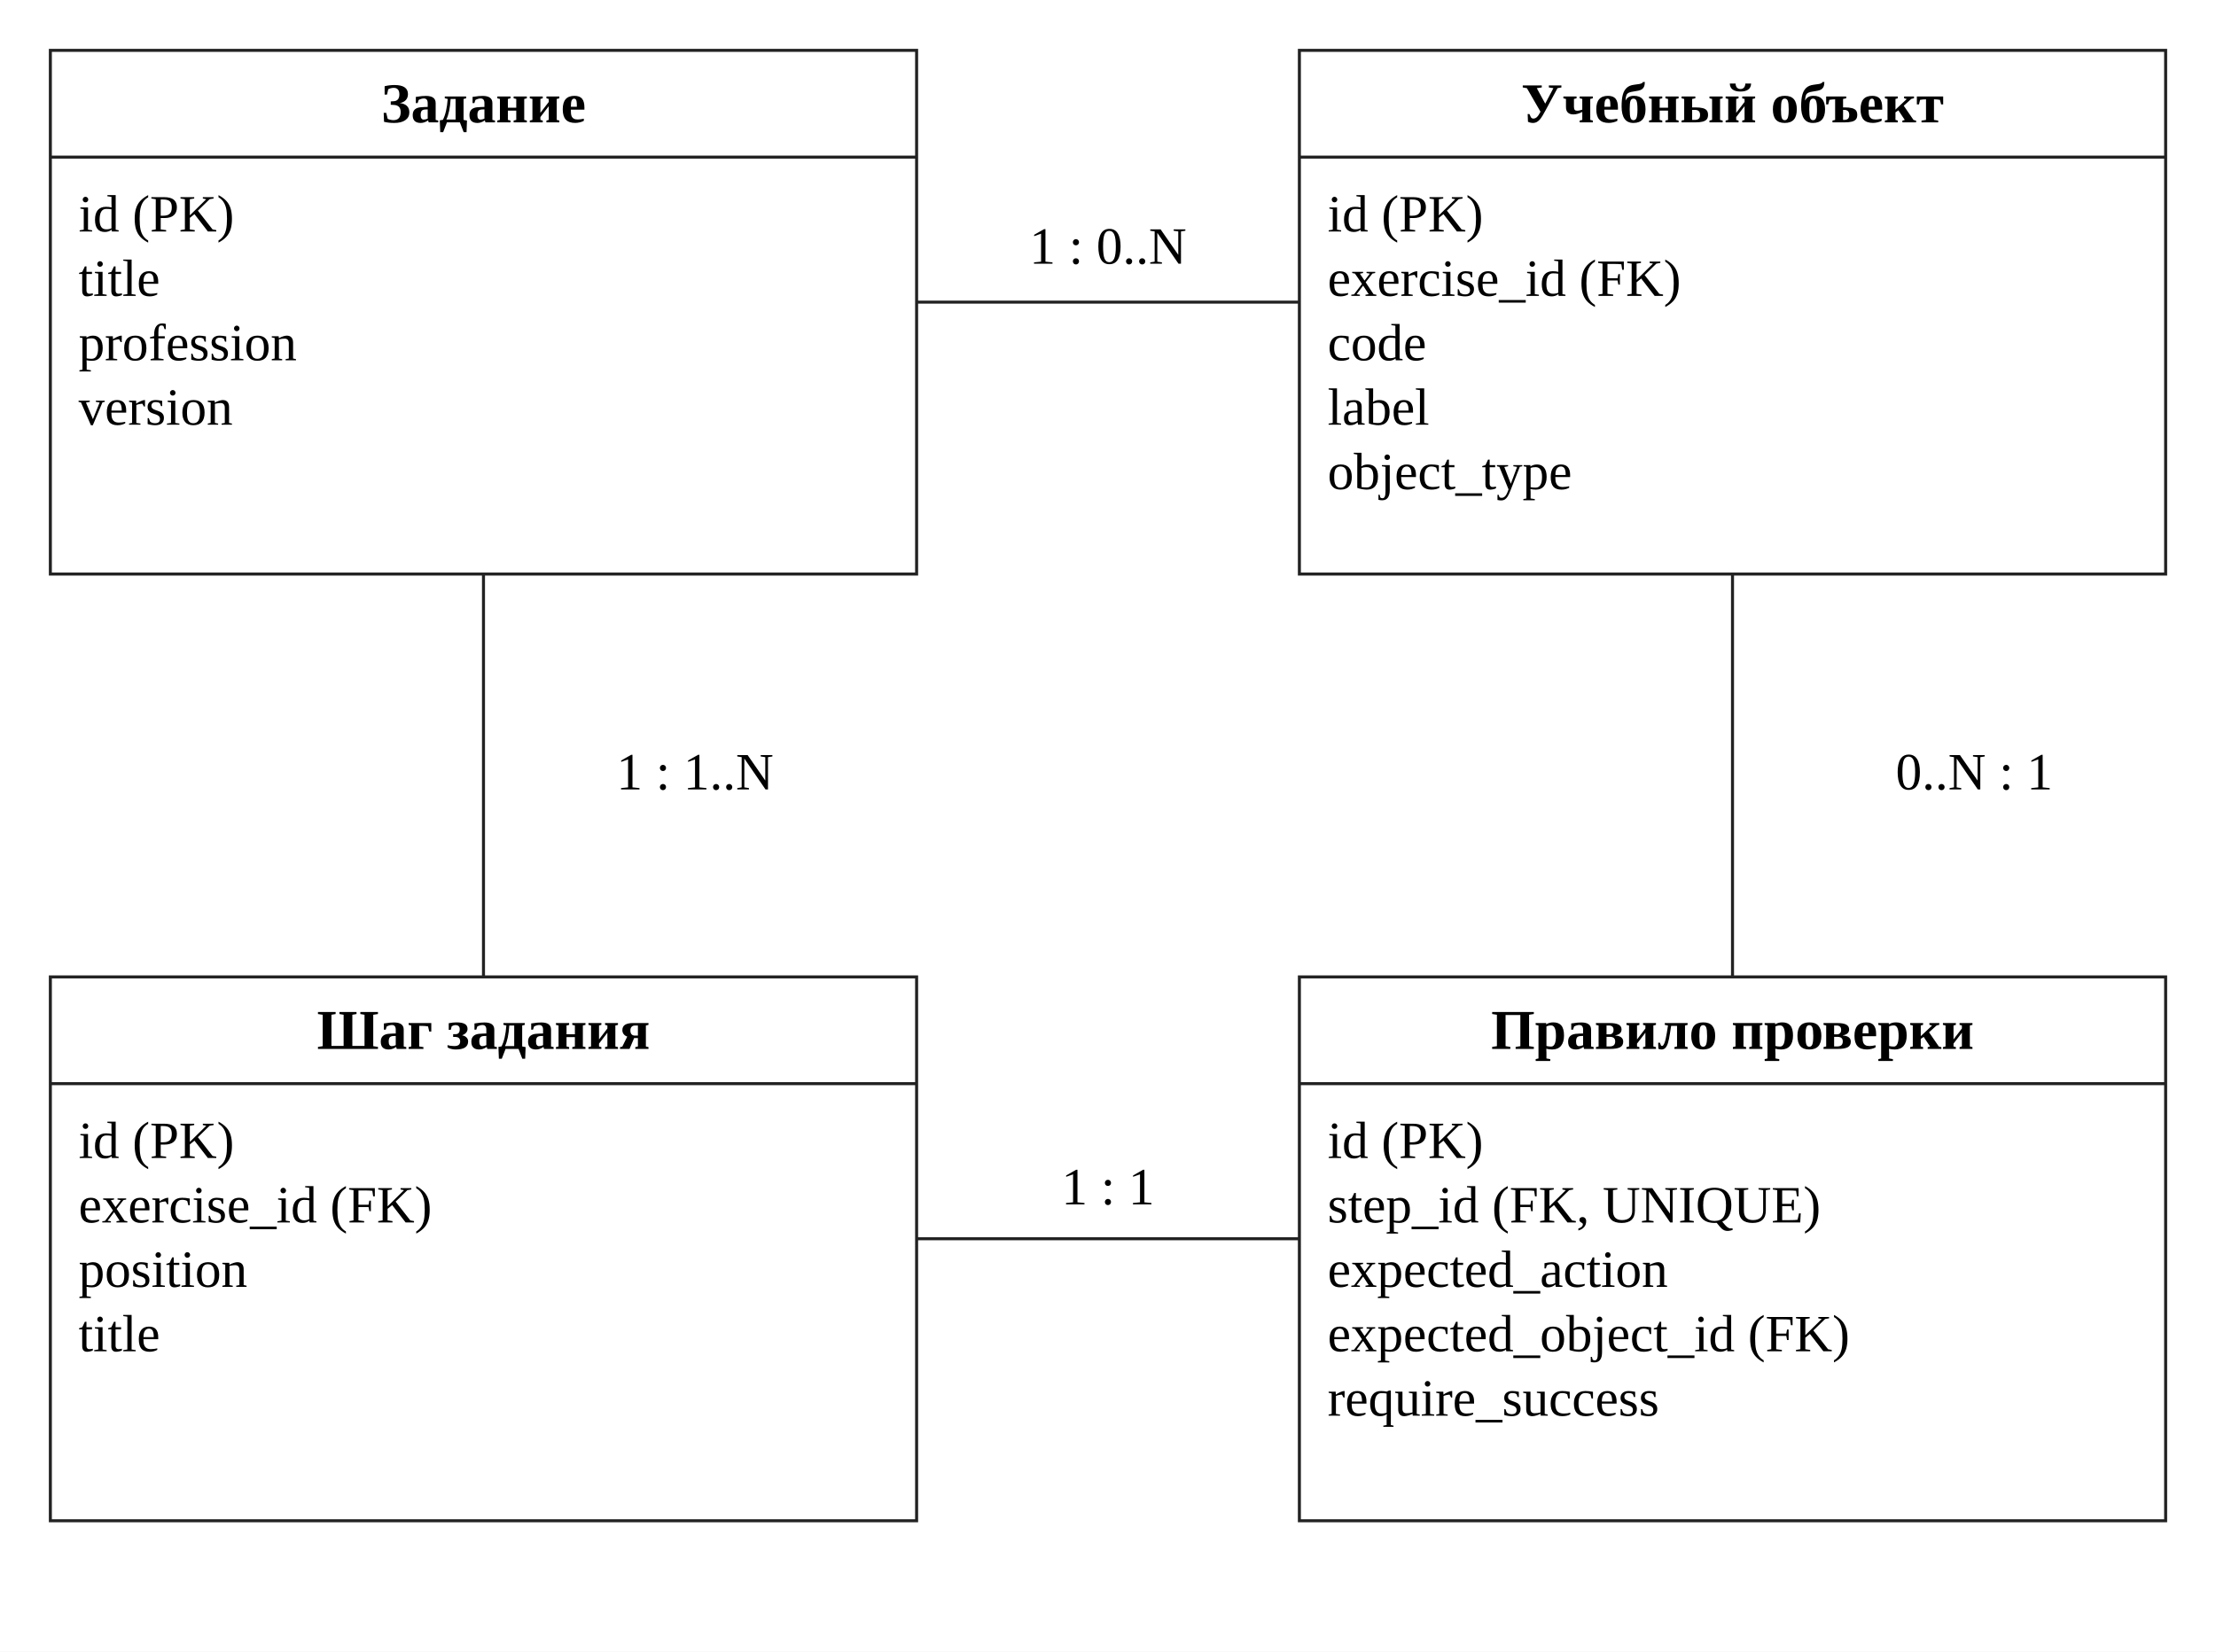
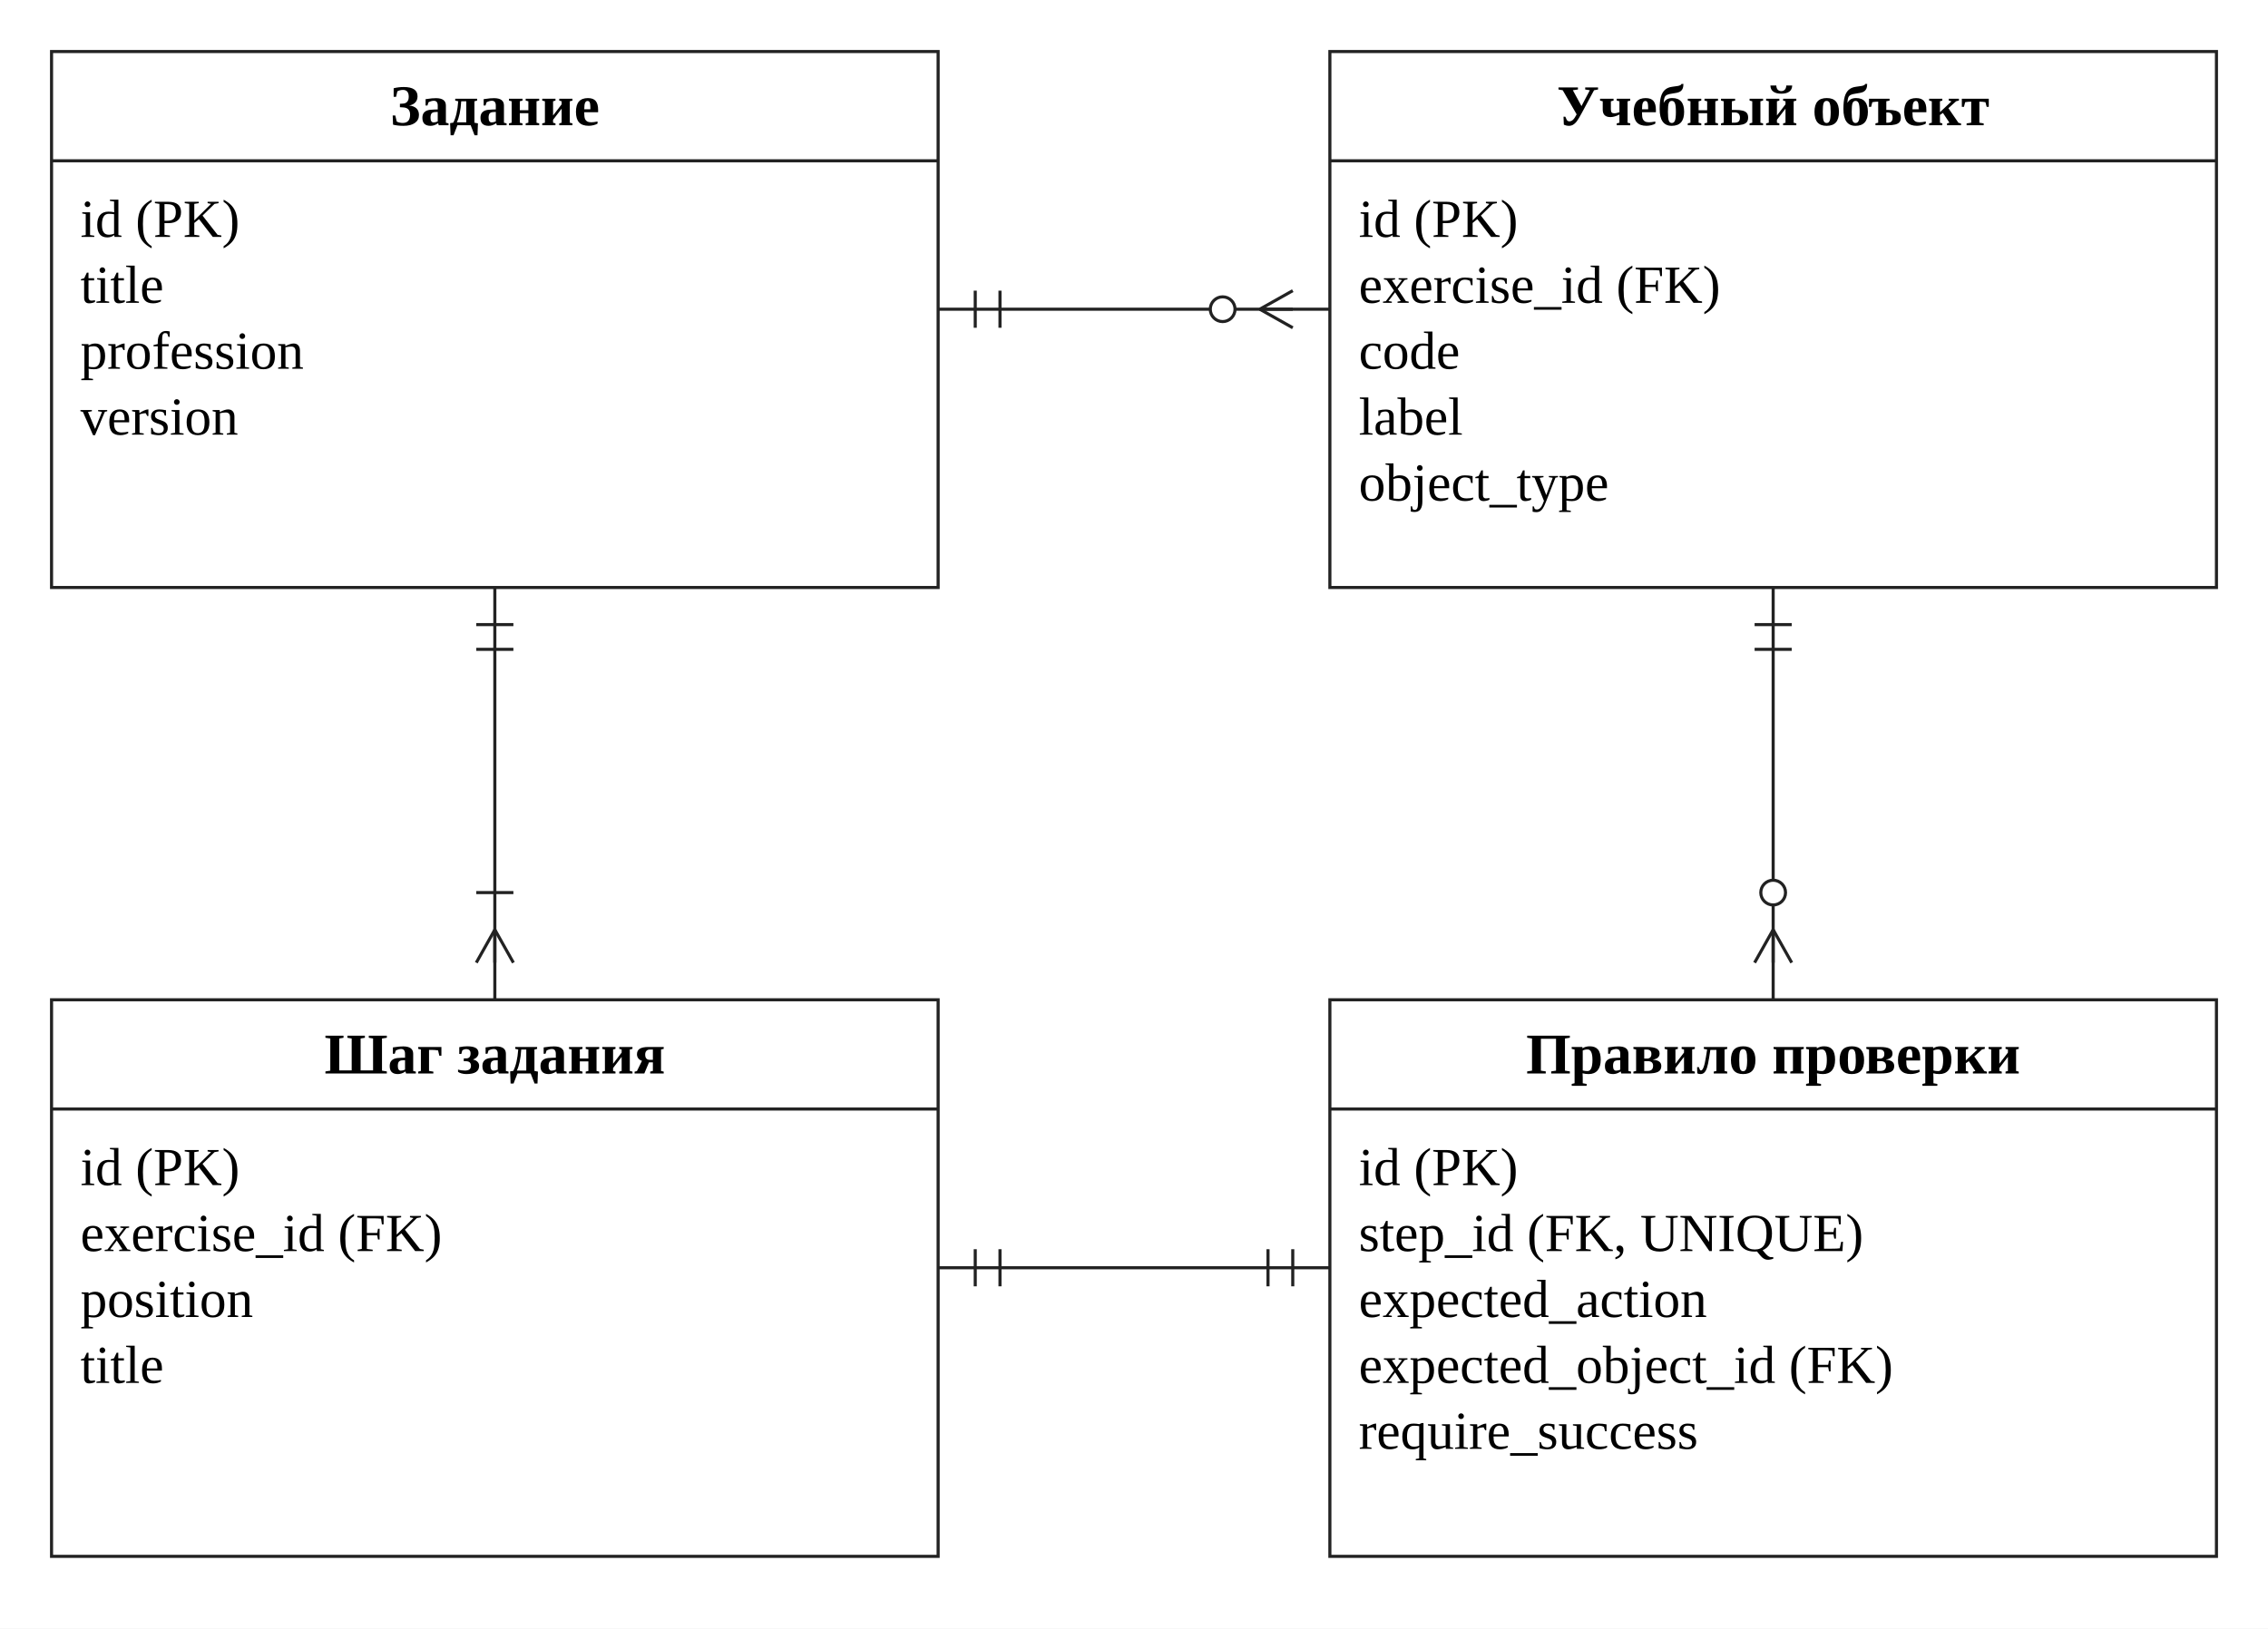
- <svg xmlns="http://www.w3.org/2000/svg" width="1100" height="820" viewBox="0 0 1100 820">
+ <svg xmlns="http://www.w3.org/2000/svg" width="1100" height="790" viewBox="0 0 1100 790">
  <rect width="100%" height="100%" fill="white" />
  <rect x="25" y="25" width="430" height="260" fill="white" stroke="#222" stroke-width="1.5" />
  <text x="240.0" y="60.76" font-family="Times New Roman" font-size="28" text-anchor="middle" font-weight="bold">Задание</text>
  <polyline points="25,78 455,78" fill="none" stroke="#222" stroke-width="1.5" />
  <text x="39" y="114.92" font-family="Times New Roman" font-size="26" text-anchor="start" font-weight="normal">id (PK)</text>
  <text x="39" y="146.9" font-family="Times New Roman" font-size="26" text-anchor="start" font-weight="normal">title</text>
  <text x="39" y="178.88" font-family="Times New Roman" font-size="26" text-anchor="start" font-weight="normal">profession</text>
  <text x="39" y="210.86" font-family="Times New Roman" font-size="26" text-anchor="start" font-weight="normal">version</text>
  <rect x="645" y="25" width="430" height="260" fill="white" stroke="#222" stroke-width="1.5" />
  <text x="860.0" y="60.76" font-family="Times New Roman" font-size="28" text-anchor="middle" font-weight="bold">Учебный объект</text>
  <polyline points="645,78 1075,78" fill="none" stroke="#222" stroke-width="1.5" />
  <text x="659" y="114.92" font-family="Times New Roman" font-size="26" text-anchor="start" font-weight="normal">id (PK)</text>
  <text x="659" y="146.9" font-family="Times New Roman" font-size="26" text-anchor="start" font-weight="normal">exercise_id (FK)</text>
  <text x="659" y="178.88" font-family="Times New Roman" font-size="26" text-anchor="start" font-weight="normal">code</text>
  <text x="659" y="210.86" font-family="Times New Roman" font-size="26" text-anchor="start" font-weight="normal">label</text>
  <text x="659" y="242.84" font-family="Times New Roman" font-size="26" text-anchor="start" font-weight="normal">object_type</text>
  <rect x="25" y="485" width="430" height="270" fill="white" stroke="#222" stroke-width="1.5" />
  <text x="240.0" y="520.76" font-family="Times New Roman" font-size="28" text-anchor="middle" font-weight="bold">Шаг задания</text>
  <polyline points="25,538 455,538" fill="none" stroke="#222" stroke-width="1.5" />
  <text x="39" y="574.92" font-family="Times New Roman" font-size="26" text-anchor="start" font-weight="normal">id (PK)</text>
  <text x="39" y="606.9" font-family="Times New Roman" font-size="26" text-anchor="start" font-weight="normal">exercise_id (FK)</text>
  <text x="39" y="638.88" font-family="Times New Roman" font-size="26" text-anchor="start" font-weight="normal">position</text>
  <text x="39" y="670.86" font-family="Times New Roman" font-size="26" text-anchor="start" font-weight="normal">title</text>
  <rect x="645" y="485" width="430" height="270" fill="white" stroke="#222" stroke-width="1.5" />
  <text x="860.0" y="520.76" font-family="Times New Roman" font-size="28" text-anchor="middle" font-weight="bold">Правило проверки</text>
  <polyline points="645,538 1075,538" fill="none" stroke="#222" stroke-width="1.5" />
  <text x="659" y="574.92" font-family="Times New Roman" font-size="26" text-anchor="start" font-weight="normal">id (PK)</text>
  <text x="659" y="606.9" font-family="Times New Roman" font-size="26" text-anchor="start" font-weight="normal">step_id (FK, UNIQUE)</text>
  <text x="659" y="638.88" font-family="Times New Roman" font-size="26" text-anchor="start" font-weight="normal">expected_action</text>
  <text x="659" y="670.86" font-family="Times New Roman" font-size="26" text-anchor="start" font-weight="normal">expected_object_id (FK)</text>
  <text x="659" y="702.84" font-family="Times New Roman" font-size="26" text-anchor="start" font-weight="normal">require_success</text>
  <polyline points="455,150 645,150" fill="none" stroke="#222" stroke-width="1.5" />
-   <text x="550" y="130.92" font-family="Times New Roman" font-size="26" text-anchor="middle" font-weight="normal">1 : 0..N</text>
+   <polyline points="473.0,141.0 473.0,159.0" fill="none" stroke="#222" stroke-width="1.5" />
+   <polyline points="485.0,141.0 485.0,159.0" fill="none" stroke="#222" stroke-width="1.5" />
+   <polyline points="611.0,150.0 627.0,159.0" fill="none" stroke="#222" stroke-width="1.5" />
+   <polyline points="611.0,150.0 627.0,150.0" fill="none" stroke="#222" stroke-width="1.5" />
+   <polyline points="611.0,150.0 627.0,141.0" fill="none" stroke="#222" stroke-width="1.5" />
+   <ellipse cx="593.0" cy="150.0" rx="6.0" ry="6.0" fill="white" stroke="#222" stroke-width="1.5" />
  <polyline points="240,285 240,485" fill="none" stroke="#222" stroke-width="1.5" />
-   <text x="345" y="391.92" font-family="Times New Roman" font-size="26" text-anchor="middle" font-weight="normal">1 : 1..N</text>
+   <polyline points="249.0,303.0 231.0,303.0" fill="none" stroke="#222" stroke-width="1.5" />
+   <polyline points="249.0,315.0 231.0,315.0" fill="none" stroke="#222" stroke-width="1.5" />
+   <polyline points="240.0,451.0 231.0,467.0" fill="none" stroke="#222" stroke-width="1.5" />
+   <polyline points="240.0,451.0 240.0,467.0" fill="none" stroke="#222" stroke-width="1.5" />
+   <polyline points="240.0,451.0 249.0,467.0" fill="none" stroke="#222" stroke-width="1.5" />
+   <polyline points="231.0,433.0 249.0,433.0" fill="none" stroke="#222" stroke-width="1.5" />
  <polyline points="455,615 645,615" fill="none" stroke="#222" stroke-width="1.5" />
-   <text x="550" y="597.92" font-family="Times New Roman" font-size="26" text-anchor="middle" font-weight="normal">1 : 1</text>
-   <polyline points="860,485 860,285" fill="none" stroke="#222" stroke-width="1.5" />
-   <text x="980" y="391.92" font-family="Times New Roman" font-size="26" text-anchor="middle" font-weight="normal">0..N : 1</text>
+   <polyline points="473.0,606.0 473.0,624.0" fill="none" stroke="#222" stroke-width="1.5" />
+   <polyline points="485.0,606.0 485.0,624.0" fill="none" stroke="#222" stroke-width="1.5" />
+   <polyline points="627.0,624.0 627.0,606.0" fill="none" stroke="#222" stroke-width="1.5" />
+   <polyline points="615.0,624.0 615.0,606.0" fill="none" stroke="#222" stroke-width="1.5" />
+   <polyline points="860,285 860,485" fill="none" stroke="#222" stroke-width="1.5" />
+   <polyline points="869.0,303.0 851.0,303.0" fill="none" stroke="#222" stroke-width="1.5" />
+   <polyline points="869.0,315.0 851.0,315.0" fill="none" stroke="#222" stroke-width="1.5" />
+   <polyline points="860.0,451.0 851.0,467.0" fill="none" stroke="#222" stroke-width="1.5" />
+   <polyline points="860.0,451.0 860.0,467.0" fill="none" stroke="#222" stroke-width="1.5" />
+   <polyline points="860.0,451.0 869.0,467.0" fill="none" stroke="#222" stroke-width="1.5" />
+   <ellipse cx="860.0" cy="433.0" rx="6.0" ry="6.0" fill="white" stroke="#222" stroke-width="1.5" />
</svg>
